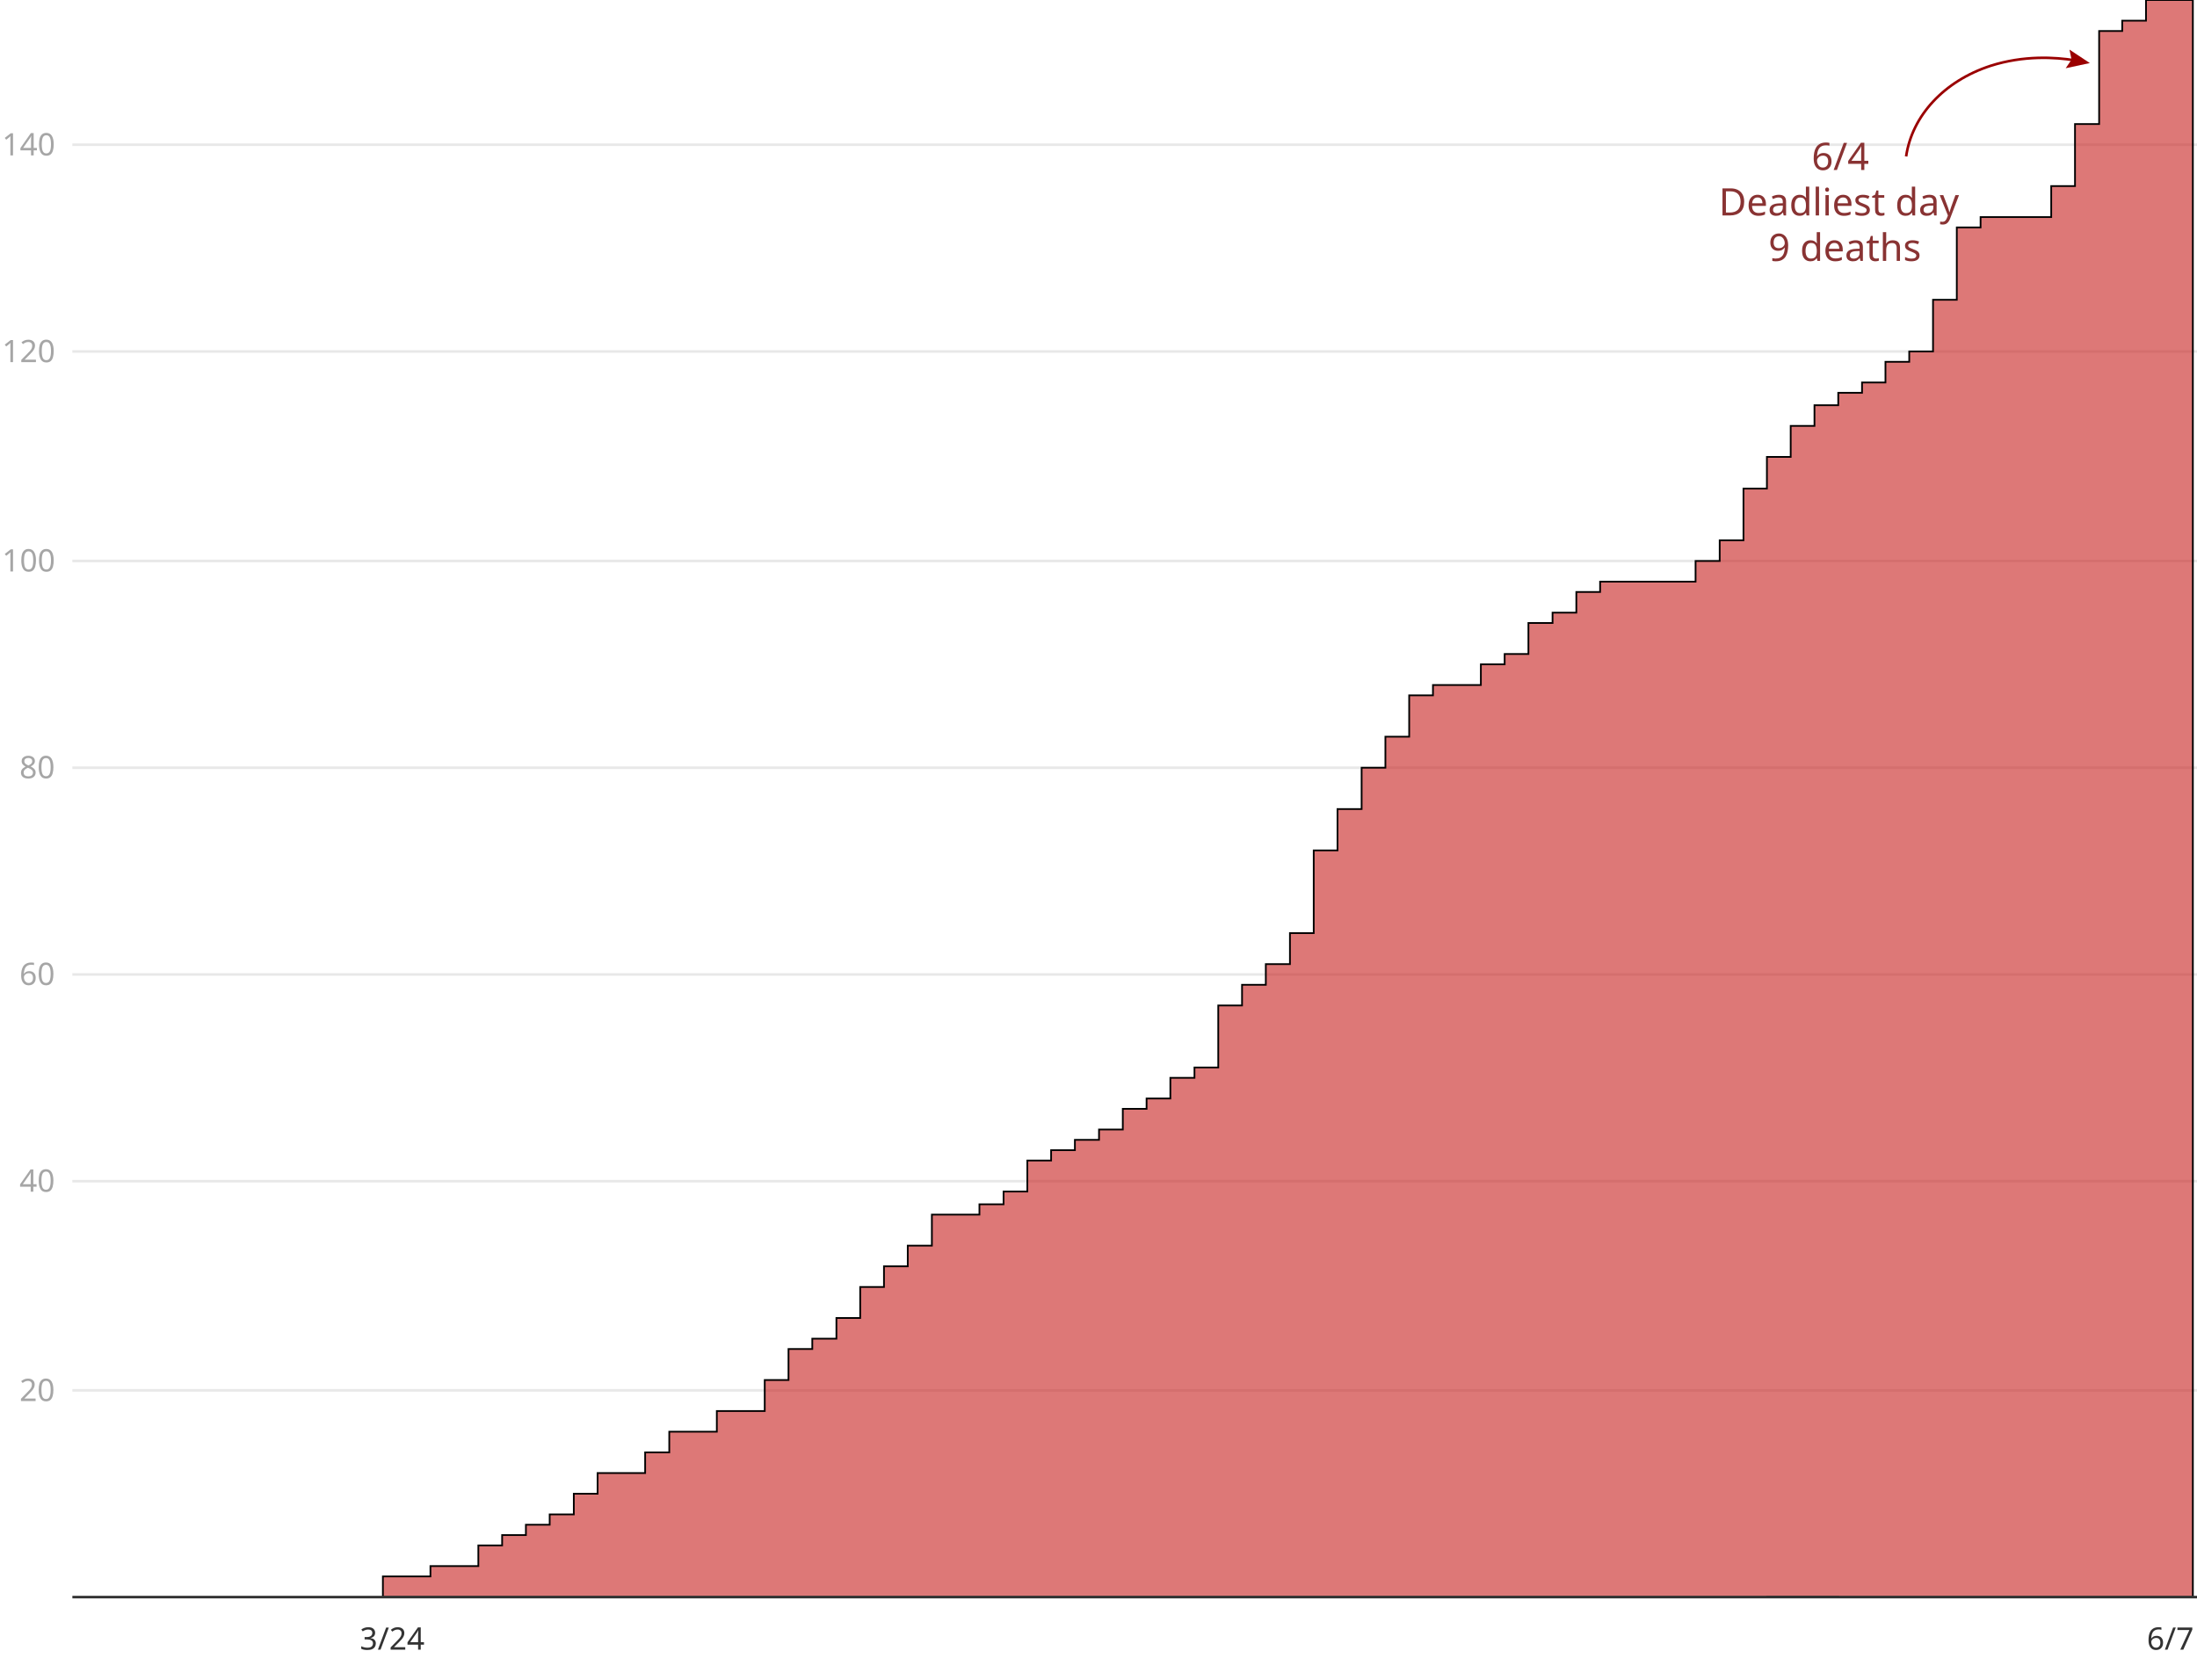
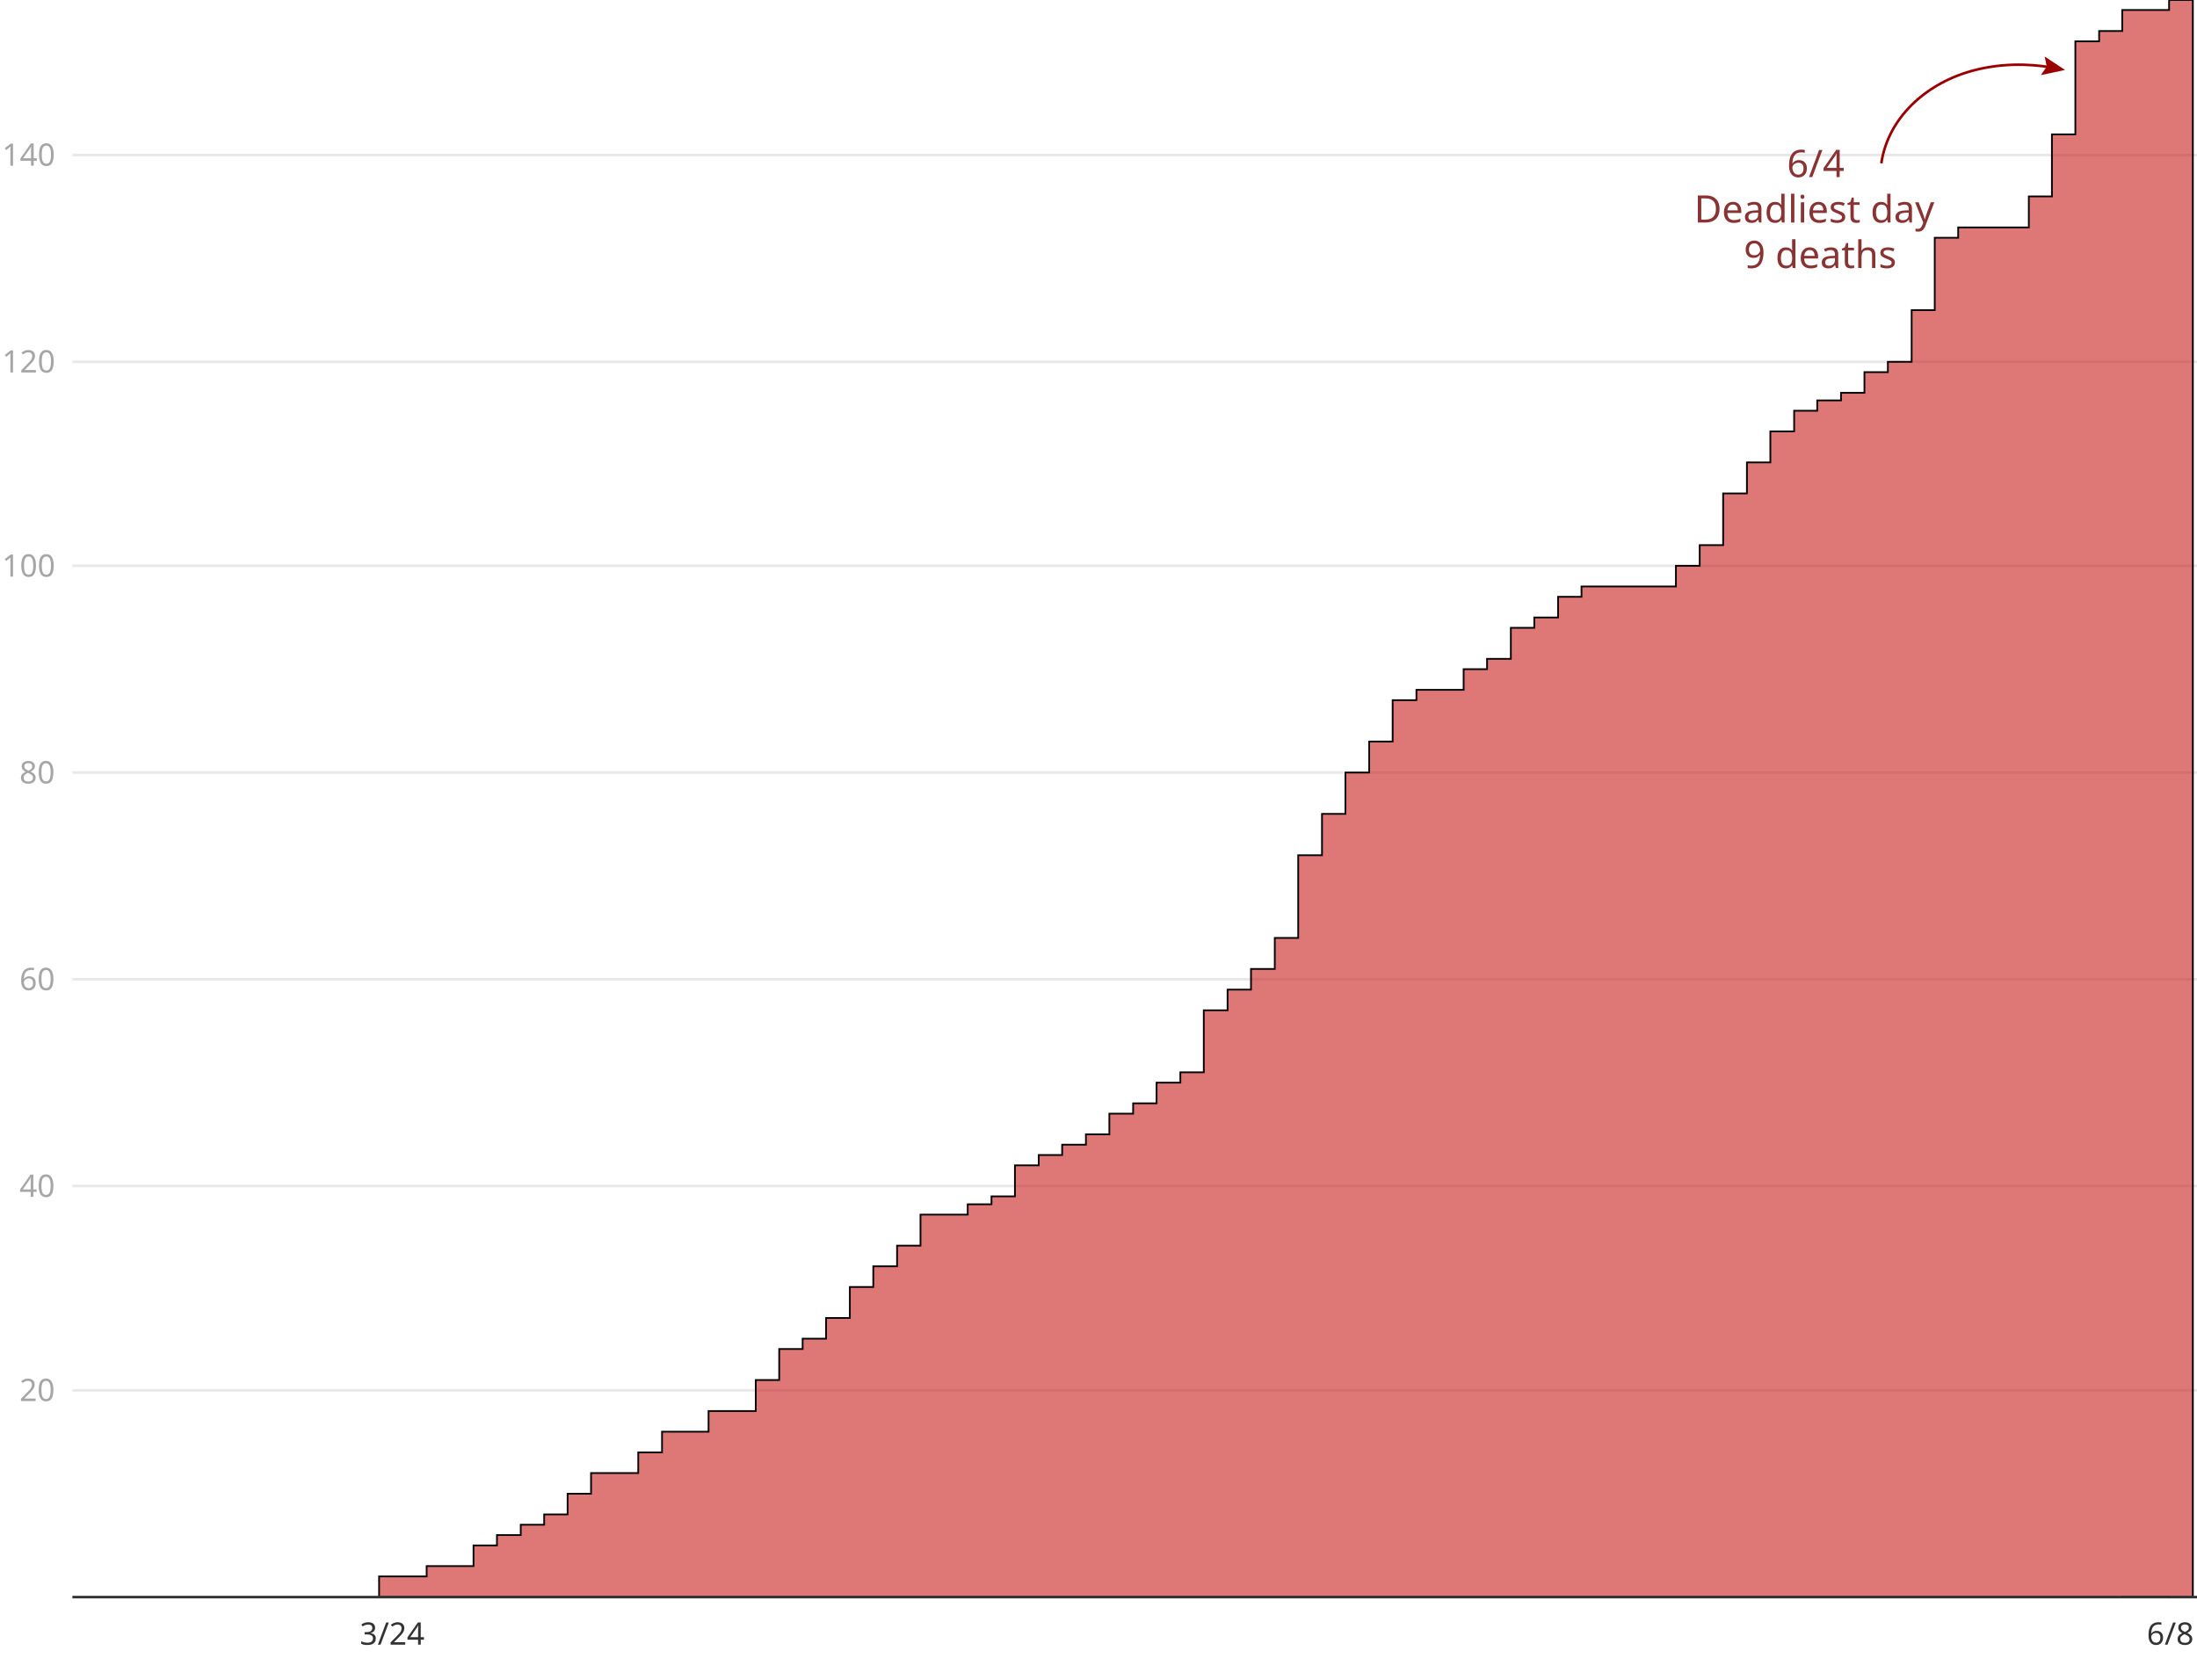
<svg xmlns="http://www.w3.org/2000/svg" xmlns:xlink="http://www.w3.org/1999/xlink" version="1.1" id="Layer_1" x="0px" y="0px" viewBox="0 0 637.5 487.5" style="enable-background:new 0 0 637.5 487.5;" xml:space="preserve">
  <style type="text/css">
	.st0{clip-path:url(#SVGID_2_);}
	.st1{clip-path:url(#SVGID_4_);fill:none;stroke:#E8E8E8;stroke-width:0.75;stroke-miterlimit:10;}
	.st2{clip-path:url(#SVGID_4_);fill:#C71E1D;}
	.st3{clip-path:url(#SVGID_4_);fill:#C71E1D;fill-opacity:0.6;stroke:#000000;stroke-width:0.5;stroke-miterlimit:10;}
	.st4{clip-path:url(#SVGID_4_);fill:none;stroke:#333333;stroke-width:0.75;stroke-miterlimit:10;}
	.st5{fill:#A6A6A6;}
	.st6{font-family:'Roboto-Regular';}
	.st7{font-size:9px;}
- 	.st8{fill:none;stroke:#9A0000;stroke-width:0.75;stroke-miterlimit:10;}
- 	.st9{fill:#9A0000;}
- 	.st10{fill:#893333;}
- 	.st11{font-family:'ArialMT';}
- 	.st12{font-size:11px;}
- 	.st13{font-family:'Arial-BoldMT';}
- 	.st14{fill:#333333;}
+ 	.st8{fill:#333333;}
+ 	.st9{fill:none;stroke:#9A0000;stroke-width:0.75;stroke-miterlimit:10;}
+ 	.st10{fill:#9A0000;}
+ 	.st11{fill:#893333;}
+ 	.st12{font-family:'ArialMT';}
+ 	.st13{font-size:11px;}
+ 	.st14{font-family:'Arial-BoldMT';}
</style>
  <g>
    <defs>
      <rect id="SVGID_1_" width="637.5" height="487.5" />
    </defs>
    <clipPath id="SVGID_2_">
      <use xlink:href="#SVGID_1_" style="overflow:visible;" />
    </clipPath>
    <g class="st0">
      <defs>
        <rect id="SVGID_3_" width="637.5" height="483" />
      </defs>
      <clipPath id="SVGID_4_">
        <use xlink:href="#SVGID_3_" style="overflow:visible;" />
      </clipPath>
-       <line class="st1" x1="21" y1="42" x2="637.5" y2="42" />
-       <line class="st1" x1="21" y1="102" x2="637.5" y2="102" />
-       <line class="st1" x1="21" y1="162.8" x2="637.5" y2="162.8" />
-       <line class="st1" x1="21" y1="222.8" x2="637.5" y2="222.8" />
-       <line class="st1" x1="21" y1="282.8" x2="637.5" y2="282.8" />
-       <line class="st1" x1="21" y1="342.8" x2="637.5" y2="342.8" />
+       <line class="st1" x1="21" y1="45" x2="637.5" y2="45" />
+       <line class="st1" x1="21" y1="105" x2="637.5" y2="105" />
+       <line class="st1" x1="21" y1="164.2" x2="637.5" y2="164.2" />
+       <line class="st1" x1="21" y1="224.2" x2="637.5" y2="224.2" />
+       <line class="st1" x1="21" y1="284.2" x2="637.5" y2="284.2" />
+       <line class="st1" x1="21" y1="344.2" x2="637.5" y2="344.2" />
      <line class="st1" x1="21" y1="403.5" x2="637.5" y2="403.5" />
-       <path class="st2" d="M21,463.5h6.9H21z" />
-       <path class="st2" d="M27.9,463.5h6.9H27.9z" />
-       <path class="st2" d="M34.9,463.5h6.9H34.9z" />
-       <path class="st2" d="M41.8,463.5h6.9H41.8z" />
-       <path class="st2" d="M48.7,463.5h6.9H48.7z" />
-       <path class="st2" d="M55.6,463.5h6.9H55.6z" />
-       <path class="st2" d="M62.6,463.5h6.9H62.6z" />
-       <path class="st2" d="M69.5,463.5h6.9H69.5z" />
-       <path class="st2" d="M76.4,463.5h6.9H76.4z" />
-       <path class="st2" d="M83.3,463.5h6.9H83.3z" />
-       <path class="st2" d="M90.3,463.5h6.9H90.3z" />
-       <path class="st2" d="M97.2,463.5h6.9H97.2z" />
-       <path class="st2" d="M104.1,463.5h6.9H104.1z" />
-       <polygon class="st3" points="629.6,0 629.4,0 622.7,0 622.7,6 615.8,6 615.8,9 609.1,9 609.1,36 602.1,36 602.1,54 595.2,54     595.2,63 588.4,63 581.6,63 581.5,63 574.7,63 574.7,66 567.8,66 567.8,87 560.9,87 560.9,102 554,102 554,105 547.1,105     547.1,111 540.3,111 540.3,114 533.4,114 533.4,117.6 526.5,117.6 526.5,123.6 519.6,123.6 519.6,132.6 512.7,132.6 512.7,141.8     505.9,141.8 505.9,156.8 499,156.8 499,162.8 492,162.8 492,168.8 485.1,168.8 478.2,168.8 471.3,168.8 464.3,168.8 464.3,171.8     457.4,171.8 457.4,177.8 450.5,177.8 450.5,180.8 443.5,180.8 443.5,189.8 436.6,189.8 436.6,192.8 429.7,192.8 429.7,198.8     422.8,198.8 415.8,198.8 415.8,201.8 408.9,201.8 408.9,213.8 402,213.8 402,222.8 395.1,222.8 395.1,234.8 388.1,234.8     388.1,246.8 381.2,246.8 381.2,270.8 374.3,270.8 374.3,279.8 367.3,279.8 367.3,285.8 360.4,285.8 360.4,291.8 353.5,291.8     353.5,309.8 346.6,309.8 346.6,312.8 339.6,312.8 339.6,318.8 332.7,318.8 332.7,321.8 325.8,321.8 325.8,327.8 318.9,327.8     318.9,330.8 311.9,330.8 311.9,333.8 305,333.8 305,336.8 298.1,336.8 298.1,345.8 291.2,345.8 291.2,349.5 284.2,349.5     284.2,352.5 277.3,352.5 270.4,352.5 270.4,361.5 263.4,361.5 263.4,367.5 256.5,367.5 256.5,373.5 249.6,373.5 249.6,382.5     242.7,382.5 242.7,388.5 235.7,388.5 235.7,391.5 228.8,391.5 228.8,400.5 221.9,400.5 221.9,409.5 215,409.5 208,409.5     208,415.5 201.1,415.5 194.2,415.5 194.2,421.5 187.2,421.5 187.2,427.5 180.3,427.5 173.4,427.5 173.4,433.5 166.5,433.5     166.5,439.5 159.5,439.5 159.5,442.5 152.6,442.5 152.6,445.5 145.7,445.5 145.7,448.5 138.8,448.5 138.8,454.5 131.8,454.5     124.9,454.5 124.9,457.5 118,457.5 111.1,457.5 111.1,463.5 118,463.5 124.9,463.5 131.8,463.5 138.8,463.5 145.7,463.5     152.6,463.5 159.5,463.5 159.5,463.5 166.5,463.5 173.4,463.5 180.3,463.5 187.2,463.5 194.2,463.5 201.1,463.5 208,463.5     215,463.5 221.9,463.5 228.8,463.5 235.7,463.5 242.7,463.5 242.7,463.5 249.6,463.5 256.5,463.5 263.4,463.5 270.4,463.5     277.3,463.5 284.2,463.5 291.2,463.5 291.2,463.5 298.1,463.5 305,463.5 311.9,463.5 318.9,463.5 325.8,463.5 332.7,463.5     339.6,463.5 346.6,463.5 353.5,463.5 360.4,463.5 367.3,463.5 374.3,463.5 374.3,463.5 381.2,463.5 388.1,463.5 395.1,463.5     402,463.5 408.9,463.5 415.8,463.5 422.8,463.5 429.7,463.5 436.6,463.5 443.5,463.5 450.5,463.5 457.4,463.5 457.4,463.5     464.3,463.5 471.3,463.5 478.2,463.5 485.1,463.5 492,463.5 499,463.5 505.9,463.5 512.8,463.5 512.8,463.4 519.6,463.4     526.5,463.4 533.4,463.4 533.4,463.5 540.3,463.5 547.1,463.5 547.2,463.5 554,463.5 560.9,463.5 567.8,463.5 567.9,463.5     574.7,463.5 581.5,463.5 581.6,463.5 588.4,463.5 595.2,463.5 595.3,463.5 602.1,463.5 609.1,463.5 615.8,463.5 616,463.5     622.7,463.5 629.4,463.5 629.6,463.5 636.3,463.5 636.3,0   " />
+       <path class="st2" d="M21,463.5h6.8H21z" />
+       <path class="st2" d="M27.9,463.5h6.8H27.9z" />
+       <path class="st2" d="M34.7,463.5h6.8H34.7z" />
+       <path class="st2" d="M41.5,463.5h6.8H41.5z" />
+       <path class="st2" d="M48.4,463.5h6.8H48.4z" />
+       <path class="st2" d="M55.2,463.5h6.8H55.2z" />
+       <path class="st2" d="M62.1,463.5h6.8H62.1z" />
+       <path class="st2" d="M68.9,463.5h6.8H68.9z" />
+       <path class="st2" d="M75.8,463.5h6.8H75.8z" />
+       <path class="st2" d="M82.7,463.5h6.8H82.7z" />
+       <path class="st2" d="M89.5,463.5h6.8H89.5z" />
+       <path class="st2" d="M96.3,463.5h6.8H96.3z" />
+       <path class="st2" d="M103.2,463.5h6.8H103.2z" />
+       <polygon class="st3" points="629.4,0 629.4,2.9 622.7,2.9 615.8,2.9 615.8,9 609.1,9 609.1,12 602.2,12 602.2,39 595.4,39     595.4,57 588.7,57 588.7,66 581.9,66 581.9,66 575.1,66 568.2,66 568.2,69 561.4,69 561.4,90 554.7,90 554.7,105 547.8,105     547.8,108 541,108 541,114 534.2,114 534.2,116.2 527.3,116.2 527.3,119.2 520.6,119.2 520.6,125.2 513.7,125.2 513.7,134.2     506.9,134.2 506.9,143.2 500,143.2 500,158.2 493.2,158.2 493.2,164.2 486.3,164.2 486.3,170.2 479.5,170.2 472.6,170.2     465.8,170.2 458.9,170.2 458.9,173.2 452.1,173.2 452.1,179.2 445.2,179.2 445.2,182.2 438.4,182.2 438.4,191.2 431.5,191.2     431.5,194.2 424.7,194.2 424.7,200.2 417.8,200.2 417.8,200.2 411,200.2 411,203.2 404.1,203.2 404.1,215.2 397.3,215.2     397.3,224.2 390.4,224.2 390.4,236.2 383.6,236.2 383.6,248.2 376.7,248.2 376.7,272.2 369.9,272.2 369.9,281.2 363,281.2     363,287.2 356.2,287.2 356.2,293.2 349.3,293.2 349.3,311.2 342.5,311.2 342.5,314.2 335.6,314.2 335.6,320.2 328.8,320.2     328.8,323.2 321.9,323.2 321.9,329.2 315.1,329.2 315.1,332.2 308.2,332.2 308.2,335.2 301.4,335.2 301.4,338.2 294.5,338.2     294.5,347.2 287.7,347.2 287.7,349.5 280.8,349.5 280.8,352.5 274,352.5 267.1,352.5 267.1,361.5 260.3,361.5 260.3,367.5     253.4,367.5 253.4,373.5 246.6,373.5 246.6,382.5 239.7,382.5 239.7,388.5 232.9,388.5 232.9,391.5 226.1,391.5 226.1,400.5     219.3,400.5 219.3,409.5 212.4,409.5 205.6,409.5 205.6,415.5 198.9,415.5 198.7,415.5 192.1,415.5 192.1,421.5 185.2,421.5     185.2,427.5 178.4,427.5 171.5,427.5 171.5,433.5 164.7,433.5 164.7,439.5 157.9,439.5 157.9,442.5 151.1,442.5 151.1,445.5     144.2,445.5 144.2,448.5 137.4,448.5 137.4,454.5 130.6,454.5 130.5,454.5 123.8,454.5 123.8,457.5 116.9,457.5 110,457.5     110,463.5 116.9,463.5 123.8,463.5 130.5,463.5 130.6,463.5 137.4,463.5 144.2,463.5 151.1,463.5 157.9,463.5 164.7,463.5     164.8,463.5 171.5,463.5 178.4,463.5 185.2,463.5 192.1,463.5 198.7,463.5 198.9,463.5 205.6,463.5 212.4,463.5 219.3,463.5     226.1,463.5 232.9,463.5 233,463.5 239.7,463.5 246.6,463.5 253.4,463.5 260.3,463.5 267.1,463.5 274,463.5 280.8,463.5     280.8,463.5 287.7,463.5 294.5,463.5 301.4,463.5 308.2,463.5 315.1,463.5 315.1,463.5 321.9,463.5 328.8,463.5 335.6,463.5     342.5,463.5 349.3,463.5 349.3,463.5 356.2,463.5 363,463.5 369.9,463.5 376.7,463.5 383.6,463.5 383.6,463.5 390.4,463.5     397.3,463.5 404.1,463.5 411,463.5 417.8,463.5 417.8,463.5 424.7,463.5 431.5,463.5 438.4,463.5 445.2,463.5 452.1,463.5     452.1,463.5 458.9,463.5 465.8,463.5 472.6,463.5 479.5,463.5 486.3,463.5 486.3,463.5 493.2,463.5 500,463.5 506.9,463.5     513.7,463.5 520.6,463.5 527.3,463.5 527.4,463.5 534.2,463.5 541,463.5 547.9,463.5 547.9,463.5 554.7,463.5 561.4,463.5     561.5,463.5 568.2,463.5 575.1,463.5 581.9,463.5 581.9,463.5 588.7,463.5 595.4,463.5 595.4,463.5 602.2,463.5 609.1,463.5     615.9,463.5 615.9,463.4 622.7,463.4 629.4,463.4 629.4,463.5 636.3,463.5 636.3,0   " />
      <line class="st4" x1="21" y1="463.5" x2="637.5" y2="463.5" />
    </g>
    <g class="st0">
      <text transform="matrix(1 0 0 1 5.6426 406.5996)" class="st5 st6 st7">20</text>
    </g>
    <g class="st0">
-       <text transform="matrix(1 0 0 1 5.6426 345.8496)" class="st5 st6 st7">40</text>
+       <text transform="matrix(1 0 0 1 5.6426 347.3496)" class="st5 st6 st7">40</text>
    </g>
    <g class="st0">
-       <text transform="matrix(1 0 0 1 5.6426 285.8496)" class="st5 st6 st7">60</text>
+       <text transform="matrix(1 0 0 1 5.6426 287.3496)" class="st5 st6 st7">60</text>
    </g>
    <g class="st0">
-       <text transform="matrix(1 0 0 1 5.6426 225.8496)" class="st5 st6 st7">80</text>
+       <text transform="matrix(1 0 0 1 5.6426 227.3496)" class="st5 st6 st7">80</text>
    </g>
    <g class="st0">
-       <text transform="matrix(1 0 0 1 0.5889 165.8496)" class="st5 st6 st7">100</text>
+       <text transform="matrix(1 0 0 1 0.5889 167.3496)" class="st5 st6 st7">100</text>
    </g>
    <g class="st0">
-       <text transform="matrix(1 0 0 1 0.5889 105.0996)" class="st5 st6 st7">120</text>
+       <text transform="matrix(1 0 0 1 0.5889 108.0996)" class="st5 st6 st7">120</text>
    </g>
    <g class="st0">
-       <text transform="matrix(1 0 0 1 0.5889 45.0996)" class="st5 st6 st7">140</text>
+       <text transform="matrix(1 0 0 1 0.5889 48.0996)" class="st5 st6 st7">140</text>
    </g>
  </g>
  <g>
+     <text transform="matrix(1 0 0 1 622.9321 477.3123)" class="st8 st6 st7">6/8</text>
+   </g>
+   <g>
+     <text transform="matrix(1 0 0 1 104.4087 477.3121)" class="st8 st6 st7">3/24</text>
+   </g>
+   <g>
    <g>
-       <path class="st8" d="M553.1,45.4c1.7-11.8,11-21.9,24.5-26.3c9.7-3.1,18.8-2.5,24.4-1.6" />
+       <path class="st9" d="M545.9,47.4c1.7-11.8,11-21.9,24.5-26.3c9.7-3.1,18.8-2.5,24.4-1.6" />
      <g>
-         <polygon class="st9" points="599.4,19.8 601.1,17.3 600.5,14.4 606.4,18.3    " />
+         <polygon class="st10" points="592.2,21.8 593.9,19.3 593.3,16.4 599.2,20.3    " />
      </g>
    </g>
  </g>
-   <text transform="matrix(1 0 0 1 525.6677 49.326)" class="st10 st11 st12">6/4</text>
-   <text transform="matrix(1 0 0 1 498.7475 62.5258)" class="st10 st13 st12">Deadliest day</text>
-   <text transform="matrix(1 0 0 1 513.1474 75.726)" class="st10 st11 st12">9 deaths</text>
-   <g>
-     <text transform="matrix(1 0 0 1 622.9348 478.758)" class="st14 st6 st7">6/7</text>
-   </g>
-   <g>
-     <text transform="matrix(1 0 0 1 104.4114 478.7581)" class="st14 st6 st7">3/24</text>
-   </g>
+   <text transform="matrix(1 0 0 1 518.5157 51.3844)" class="st11 st12 st13">6/4</text>
+   <text transform="matrix(1 0 0 1 491.5955 64.5841)" class="st11 st14 st13">Deadliest day</text>
+   <text transform="matrix(1 0 0 1 505.9954 77.7843)" class="st11 st12 st13">9 deaths</text>
</svg>
